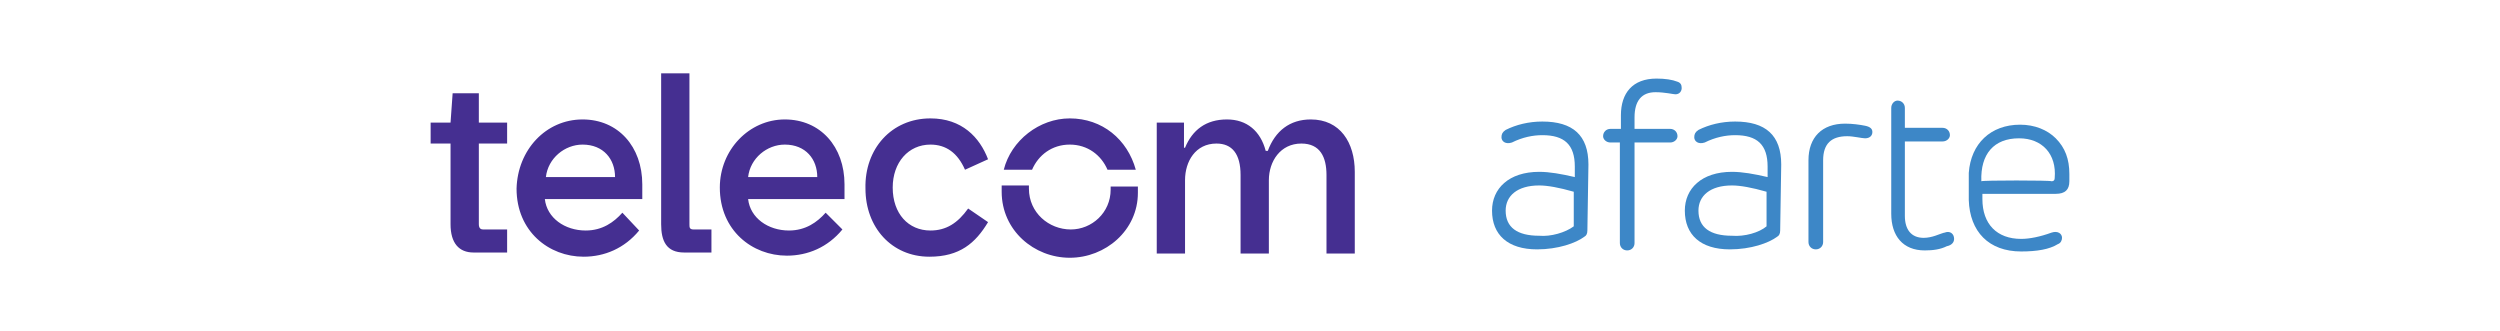
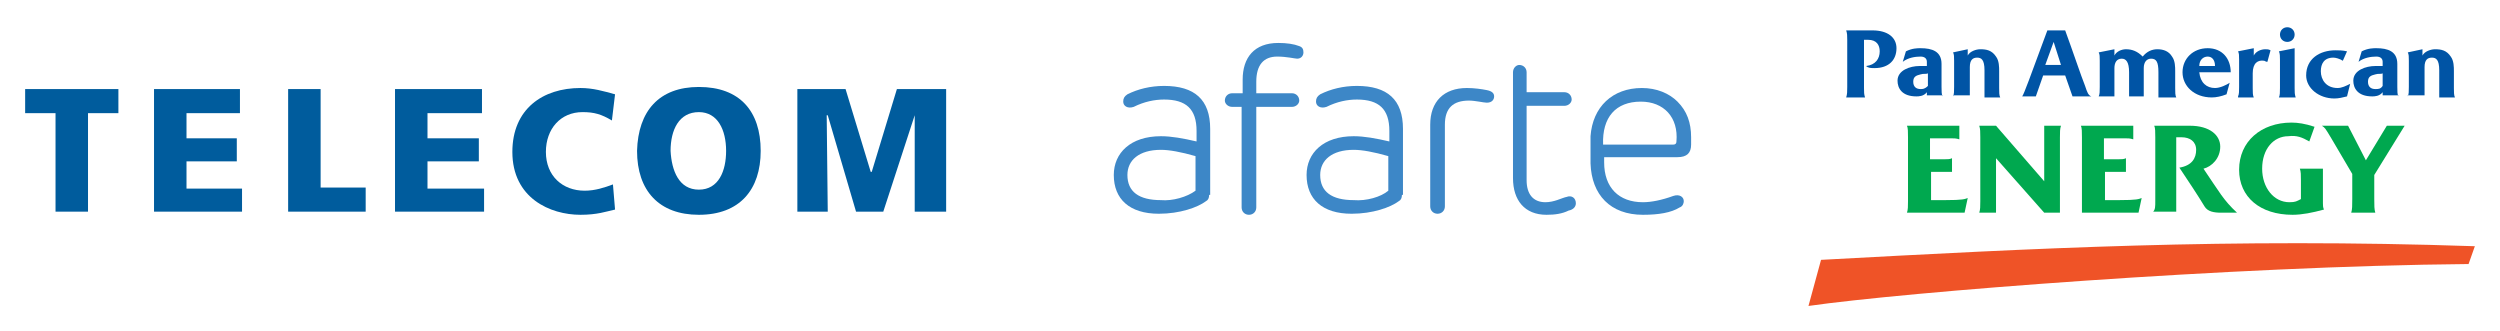
<svg xmlns="http://www.w3.org/2000/svg" version="1.1" id="Capa_1" x="0px" y="0px" viewBox="0 0 238.6 31.5" style="enable-background:new 0 0 238.6 31.5;" xml:space="preserve">
  <style type="text/css">
- 	.st0{fill:#3D87C7;}
- 	.st1{fill:#452F91;}
+ 	.st0{fill:#005C9D;}
+ 	.st1{fill:#3D87C7;}
+ 	.st2{fill:#EF5327;}
+ 	.st3{fill:#00A84F;}
+ 	.st4{fill:#0054A5;}
</style>
  <g>
-     <g>
-       <path class="st0" d="M150.2,21.6v-3.3c-1.4-0.4-2.5-0.6-3.3-0.6c-2.1,0-3.2,1-3.2,2.4c0,1.6,1.1,2.4,3.2,2.4    C148,22.6,149.4,22.2,150.2,21.6 M151.5,22c0,0.3-0.1,0.5-0.3,0.6c-0.8,0.6-2.5,1.2-4.5,1.2c-2.8,0-4.3-1.4-4.3-3.7    c0-2.1,1.6-3.7,4.5-3.7c1,0,2.1,0.2,3.4,0.5v-1c0-2.1-1-3-3.1-3c-0.9,0-1.9,0.2-2.9,0.7c-0.6,0.2-1-0.1-1-0.5    c0-0.3,0.1-0.5,0.4-0.7c1-0.5,2.2-0.8,3.5-0.8c2.9,0,4.4,1.3,4.4,4.1L151.5,22L151.5,22z" />
-       <path class="st0" d="M154.7,12.2V11c0-2.1,1.1-3.5,3.4-3.5c0.8,0,1.5,0.1,2,0.3c0.3,0.1,0.4,0.3,0.4,0.6S160.3,9,159.9,9    c-0.2,0-1-0.2-1.9-0.2c-1.3,0-2,0.8-2,2.4v1.1h3.4c0.4,0,0.7,0.3,0.7,0.7c0,0.3-0.3,0.6-0.7,0.6H156v9.6c0,0.4-0.3,0.7-0.7,0.7    s-0.7-0.3-0.7-0.7v-9.6h-0.9c-0.4,0-0.7-0.3-0.7-0.6c0-0.4,0.3-0.7,0.7-0.7h1C154.7,12.3,154.7,12.2,154.7,12.2z" />
-       <path class="st0" d="M168.6,21.6v-3.3c-1.4-0.4-2.5-0.6-3.3-0.6c-2.1,0-3.2,1-3.2,2.4c0,1.6,1.1,2.4,3.2,2.4    C166.5,22.6,167.9,22.2,168.6,21.6 M169.9,22c0,0.3-0.1,0.5-0.3,0.6c-0.8,0.6-2.5,1.2-4.5,1.2c-2.8,0-4.3-1.4-4.3-3.7    c0-2.1,1.6-3.7,4.5-3.7c1,0,2.1,0.2,3.4,0.5v-1c0-2.1-1-3-3.1-3c-0.9,0-1.9,0.2-2.9,0.7c-0.6,0.2-1-0.1-1-0.5    c0-0.3,0.1-0.5,0.4-0.7c1-0.5,2.2-0.8,3.5-0.8c2.9,0,4.4,1.3,4.4,4.1L169.9,22L169.9,22z" />
-       <path class="st0" d="M178.7,12.6c0,0.3-0.2,0.6-0.7,0.6c-0.3,0-1.1-0.2-1.7-0.2c-1.5,0-2.3,0.7-2.3,2.3v7.8c0,0.4-0.3,0.7-0.7,0.7    s-0.7-0.3-0.7-0.7v-7.8c0-2.2,1.3-3.5,3.5-3.5c0.7,0,1.4,0.1,1.9,0.2C178.5,12.1,178.7,12.3,178.7,12.6" />
-       <path class="st0" d="M183.7,23.9c-2.1,0-3.2-1.4-3.2-3.5V10.3c0-0.4,0.3-0.7,0.6-0.7c0.4,0,0.7,0.3,0.7,0.7v1.9h3.6    c0.4,0,0.7,0.3,0.7,0.7c0,0.3-0.3,0.6-0.7,0.6h-3.6v7.1c0,1.3,0.6,2.1,1.8,2.1c0.4,0,0.8-0.1,1.1-0.2s0.8-0.3,0.9-0.3    c0.5-0.2,0.9,0.1,0.9,0.6c0,0.3-0.2,0.6-0.7,0.7C185.2,23.8,184.5,23.9,183.7,23.9" />
-       <path class="st0" d="M195.8,17.3c0.2,0,0.3-0.1,0.3-0.3c0.2-2.3-1.2-3.8-3.4-3.8c-2.4,0-3.7,1.5-3.6,4.1    C189.1,17.2,195.8,17.2,195.8,17.3z M197.5,17.3c0,0.8-0.4,1.2-1.3,1.2h-7V19c0,2.4,1.4,3.8,3.7,3.8c0.8,0,1.8-0.2,2.9-0.6    c0.6-0.2,1,0.1,1,0.5c0,0.2-0.1,0.5-0.4,0.6c-0.8,0.5-2,0.7-3.5,0.7c-3.1,0-4.9-1.9-5-4.9c0-0.8,0-1.7,0-2.6    c0.2-2.8,2.1-4.6,4.9-4.6c1.4,0,2.6,0.5,3.4,1.3c0.9,0.9,1.3,2,1.3,3.4L197.5,17.3L197.5,17.3z" />
-     </g>
-     <g>
-       <path class="st1" d="M41.1,11.7H43l0.2-2.8h2.5v2.8h2.7v2h-2.7v7.7c0,0.4,0.2,0.5,0.4,0.5h2.3v2.2h-3.2c-1.4,0-2.2-0.9-2.2-2.7    v-7.7h-1.9V11.7z M55.6,11.4c3.4,0,5.7,2.6,5.7,6.2V19H52c0.2,1.8,1.9,3,3.9,3c1.6,0,2.7-0.8,3.5-1.7L61,22    c-1.4,1.7-3.3,2.5-5.3,2.5c-3.3,0-6.4-2.4-6.4-6.5C49.4,14.3,52.1,11.4,55.6,11.4 M58.7,16.9c0-1.7-1.1-3.1-3.1-3.1    c-1.7,0-3.3,1.3-3.5,3.1H58.7z M63.1,7h2.7v14.4c0,0.3,0,0.5,0.4,0.5h1.7v2.2h-2.6c-1.7,0-2.2-1.1-2.2-2.7V7z M74.9,11.4    c3.4,0,5.7,2.6,5.7,6.2V19h-9.2c0.2,1.8,1.9,3,3.9,3c1.6,0,2.7-0.8,3.5-1.7l1.6,1.6c-1.4,1.7-3.3,2.5-5.3,2.5    c-3.3,0-6.4-2.4-6.4-6.5C68.7,14.3,71.5,11.4,74.9,11.4 M78,16.9c0-1.7-1.1-3.1-3.1-3.1c-1.7,0-3.3,1.3-3.5,3.1H78z M88.8,11.3    c3,0,4.7,1.8,5.5,3.9l-2.2,1c-0.7-1.6-1.8-2.4-3.3-2.4c-2.1,0-3.6,1.7-3.6,4.1c0,2.5,1.5,4.1,3.6,4.1c1.5,0,2.6-0.7,3.6-2.1    l1.9,1.3c-1.2,2-2.7,3.3-5.6,3.3c-3.6,0-6.1-2.8-6.1-6.5C82.5,14.2,85.1,11.3,88.8,11.3 M95.6,17.7h2.6V18c0,2.3,1.9,3.9,4,3.9    c2,0,3.8-1.6,3.8-3.8v-0.3h2.6c0,0.1,0,0.4,0,0.6c0,3.6-3.1,6.2-6.5,6.2s-6.5-2.6-6.5-6.3C95.6,18,95.6,17.9,95.6,17.7     M102.1,11.3c3.1,0,5.5,2,6.3,4.9h-2.7c-0.6-1.4-1.9-2.4-3.6-2.4s-3,1-3.6,2.4h-2.7C96.5,13.4,99.2,11.3,102.1,11.3 M110.6,11.7    h2.4v2.4h0.1c0.7-1.7,2-2.7,4-2.7c1.9,0,3.2,1.1,3.7,3h0.2c0.7-1.9,2.1-3,4.1-3c2.8,0,4.2,2.2,4.2,5v7.8h-2.7v-7.5    c0-1.7-0.6-3-2.4-3c-2,0-3.1,1.7-3.1,3.5v7h-2.7v-7.5c0-2-0.8-3-2.3-3c-2,0-3,1.7-3,3.5v7h-2.7V11.7H110.6z" />
-     </g>
+     <polygon class="st0" points="5.3,10.8 2.4,10.8 2.4,8.5 11.3,8.5 11.3,10.8 8.4,10.8 8.4,20.2 5.3,20.2  " />
+     <polygon class="st0" points="14.7,8.5 22.9,8.5 22.9,10.8 17.8,10.8 17.8,13.2 22.6,13.2 22.6,15.4 17.8,15.4 17.8,18 23.1,18    23.1,20.2 14.7,20.2  " />
+     <polygon class="st0" points="27.5,8.5 30.6,8.5 30.6,17.9 34.9,17.9 34.9,20.2 27.5,20.2  " />
+     <polygon class="st0" points="37.7,8.5 46,8.5 46,10.8 40.8,10.8 40.8,13.2 45.7,13.2 45.7,15.4 40.8,15.4 40.8,18 46.2,18    46.2,20.2 37.7,20.2  " />
+     <path class="st0" d="M58.7,20c-0.9,0.2-1.7,0.5-3.3,0.5c-2.9,0-6.5-1.6-6.5-6c0-4.1,2.9-6.1,6.5-6.1c1.2,0,2.2,0.3,3.3,0.6   l-0.3,2.5c-1-0.6-1.7-0.8-2.8-0.8c-2.1,0-3.5,1.6-3.5,3.8c0,2.3,1.6,3.7,3.7,3.7c1,0,1.9-0.3,2.7-0.6L58.7,20z" />
+     <path class="st0" d="M66.7,8.3c3.9,0,5.9,2.3,5.9,6.1c0,3.7-2,6.1-5.9,6.1c-3.8,0-5.9-2.3-5.9-6.1C60.9,10.6,62.9,8.3,66.7,8.3    M66.7,18.1c1.9,0,2.6-1.8,2.6-3.7c0-2-0.8-3.7-2.6-3.7c-1.9,0-2.7,1.7-2.7,3.7C64.1,16.3,64.8,18.1,66.7,18.1" />
+     <polygon class="st0" points="76.1,8.5 80.7,8.5 83.1,16.4 83.2,16.4 85.6,8.5 90.3,8.5 90.3,20.2 87.3,20.2 87.3,11 87.3,11    84.3,20.2 81.7,20.2 79,11 78.9,11 79,20.2 76.1,20.2  " />
+     <path class="st1" d="M114.1,18.2v-3.3c-1.4-0.4-2.5-0.6-3.3-0.6c-2.1,0-3.2,1-3.2,2.4c0,1.6,1.1,2.4,3.2,2.4   C111.9,19.2,113.3,18.8,114.1,18.2 M115.4,18.6c0,0.3-0.1,0.5-0.3,0.6c-0.8,0.6-2.5,1.2-4.5,1.2c-2.8,0-4.3-1.4-4.3-3.7   c0-2.1,1.6-3.7,4.5-3.7c1,0,2.1,0.2,3.4,0.5v-1c0-2.1-1-3-3.1-3c-0.9,0-1.9,0.2-2.9,0.7c-0.6,0.2-1-0.1-1-0.5   c0-0.3,0.1-0.5,0.4-0.7c1-0.5,2.2-0.8,3.5-0.8c2.9,0,4.4,1.3,4.4,4.1V18.6z" />
+     <path class="st1" d="M118.6,8.8V7.6c0-2.1,1.1-3.5,3.4-3.5c0.8,0,1.5,0.1,2,0.3c0.3,0.1,0.4,0.3,0.4,0.6c0,0.3-0.2,0.6-0.6,0.6   c-0.2,0-1-0.2-1.9-0.2c-1.3,0-2,0.8-2,2.4v1.1h3.4c0.4,0,0.7,0.3,0.7,0.7c0,0.3-0.3,0.6-0.7,0.6h-3.4v9.6c0,0.4-0.3,0.7-0.7,0.7   c-0.4,0-0.7-0.3-0.7-0.7v-9.6h-0.9c-0.4,0-0.7-0.3-0.7-0.6c0-0.4,0.3-0.7,0.7-0.7H118.6z" />
+     <path class="st1" d="M132.5,18.2v-3.3c-1.4-0.4-2.5-0.6-3.3-0.6c-2.1,0-3.2,1-3.2,2.4c0,1.6,1.1,2.4,3.2,2.4   C130.4,19.2,131.8,18.8,132.5,18.2 M133.8,18.6c0,0.3-0.1,0.5-0.3,0.6c-0.8,0.6-2.5,1.2-4.5,1.2c-2.8,0-4.3-1.4-4.3-3.7   c0-2.1,1.6-3.7,4.5-3.7c1,0,2.1,0.2,3.4,0.5v-1c0-2.1-1-3-3.1-3c-0.9,0-1.9,0.2-2.9,0.7c-0.6,0.2-1-0.1-1-0.5   c0-0.3,0.1-0.5,0.4-0.7c1-0.5,2.2-0.8,3.5-0.8c2.9,0,4.4,1.3,4.4,4.1V18.6z" />
+     <path class="st1" d="M142.6,9.2c0,0.3-0.2,0.6-0.7,0.6c-0.3,0-1.1-0.2-1.7-0.2c-1.5,0-2.3,0.7-2.3,2.3v7.8c0,0.4-0.3,0.7-0.7,0.7   c-0.4,0-0.7-0.3-0.7-0.7v-7.8c0-2.2,1.3-3.5,3.5-3.5c0.7,0,1.4,0.1,1.9,0.2C142.4,8.7,142.6,8.9,142.6,9.2" />
+     <path class="st1" d="M147.6,20.5c-2.1,0-3.2-1.4-3.2-3.5V6.9c0-0.4,0.3-0.7,0.6-0.7c0.4,0,0.7,0.3,0.7,0.7v1.9h3.6   c0.4,0,0.7,0.3,0.7,0.7c0,0.3-0.3,0.6-0.7,0.6h-3.6v7.1c0,1.3,0.6,2.1,1.8,2.1c0.4,0,0.8-0.1,1.1-0.2c0.3-0.1,0.8-0.3,0.9-0.3   c0.5-0.2,0.9,0.1,0.9,0.6c0,0.3-0.2,0.6-0.7,0.7C149.1,20.4,148.4,20.5,147.6,20.5" />
+     <path class="st1" d="M159.7,13.8c0.2,0,0.3-0.1,0.3-0.3c0.2-2.3-1.2-3.8-3.4-3.8c-2.4,0-3.7,1.5-3.6,4.1H159.7z M161.4,13.8   c0,0.8-0.4,1.2-1.3,1.2h-7v0.5c0,2.4,1.4,3.8,3.7,3.8c0.8,0,1.8-0.2,2.9-0.6c0.6-0.2,1,0.1,1,0.5c0,0.2-0.1,0.5-0.4,0.6   c-0.8,0.5-2,0.7-3.5,0.7c-3.1,0-4.9-1.9-5-4.9c0-0.8,0-1.7,0-2.6c0.2-2.8,2.1-4.6,4.9-4.6c1.4,0,2.6,0.5,3.4,1.3   c0.9,0.9,1.3,2,1.3,3.4V13.8z" />
+     <path class="st2" d="M173.8,24.8c20.4-1.1,38.8-2.1,62.4-1.3l-0.6,1.7c-22.6,0.2-54,2.7-63,4L173.8,24.8z" />
+     <path class="st3" d="M182.1,19.2v-6.1c0-0.5,0-0.9-0.1-1.1h5v1.3c-0.3-0.1-0.5-0.1-0.8-0.1h-2v2h1.4c0.3,0,0.5,0,0.7-0.1v1.3   c-0.2,0-0.4,0-0.6,0h-1.4v2.7h1.3c1.8,0,1.9-0.1,2.2-0.2l-0.3,1.4H182C182.1,20,182.1,19.7,182.1,19.2" />
+     <path class="st3" d="M189,19.2v-6.1c0-0.5,0-0.8-0.1-1.1h1.6l4.6,5.3V12h1.6c-0.1,0.3-0.1,0.6-0.1,1.1v7.2h-1.5l-4.6-5.2v5.2h-1.6   C189,20,189,19.7,189,19.2" />
+     <path class="st3" d="M198.7,19.2v-6.1c0-0.5,0-0.9-0.1-1.1h5v1.3c-0.3-0.1-0.5-0.1-0.8-0.1h-2v2h1.4c0.3,0,0.5,0,0.7-0.1v1.3   c-0.2,0-0.4,0-0.6,0h-1.4v2.7h1.3c1.8,0,1.9-0.1,2.2-0.2l-0.3,1.4h-5.4C198.7,20,198.7,19.7,198.7,19.2" />
+     <path class="st3" d="M205.7,19.2v-6.1c0-0.5,0-0.9-0.1-1.1h3.4c1.9,0,2.9,0.9,2.9,2c0,1.1-0.8,1.9-1.6,2.1c1.5,2.2,1.9,3,3.2,4.2   h-1.5c-0.7,0-1.3-0.1-1.6-0.6c-0.6-1-1.6-2.5-2.4-3.7c1.2-0.2,1.6-0.9,1.6-1.7c0-0.8-0.6-1.2-1.4-1.2h-0.5v7.1h-2.2   C205.7,20,205.7,19.7,205.7,19.2" />
+     <path class="st3" d="M221.7,16.1v3.3c0,0.2,0,0.4,0.1,0.6c-1.1,0.3-2.1,0.5-3,0.5c-3.1,0-5.1-1.7-5.1-4.3c0-2.7,2.1-4.5,5-4.5   c0.6,0,1.3,0.1,2.2,0.4l-0.5,1.4c-0.7-0.4-1.2-0.6-2-0.5c-1.4,0-2.5,1.2-2.5,3.1c0,1.8,1.1,3.2,2.6,3.2c0.6,0,0.7-0.1,1.1-0.3v-1.8   c0-0.5,0-0.8-0.1-1.1H221.7z" />
+     <path class="st3" d="M225.8,15.3l2-3.3h1.7l-2.9,4.7V19c0,0.6,0,1,0.1,1.3h-2.3c0.1-0.3,0.1-0.7,0.1-1.3v-2.4l-2-3.4   c-0.6-1-0.6-1-0.9-1.2h2.5L225.8,15.3z" />
+     <path class="st4" d="M176.3,8.3V3.8c0-0.4,0-0.6-0.1-0.9h2.5c1.5,0,2.3,0.7,2.3,1.7c0,1.1-0.7,1.9-2.1,1.9c-0.3,0-0.6,0-0.8-0.2   c0.9-0.1,1.3-0.7,1.3-1.4c0-0.6-0.3-1.1-1.1-1.1h-0.4v4.6c0,0.4,0,0.6,0.1,0.9h-1.8C176.3,9,176.3,8.7,176.3,8.3" />
+     <path class="st4" d="M183.3,8.5c-0.4,0-0.7-0.2-0.7-0.7c0-0.5,0.3-0.6,0.7-0.7c0.3-0.1,0.5,0,0.7-0.1v1.2   C183.7,8.5,183.5,8.5,183.3,8.5 M185.4,9.2c-0.1-0.2-0.1-0.5-0.1-0.9V6.1c0-1.2-0.9-1.5-2-1.5c-0.3,0-0.8,0-1.4,0.3l-0.3,1   c0.5-0.4,1.2-0.5,1.7-0.5c0.4,0,0.6,0.2,0.6,0.5v0.4l-0.7,0c-0.9,0-2.1,0.4-2.1,1.4c0,0.7,0.4,1.5,1.8,1.5c0.2,0,0.7,0,1-0.4v0.3   H185.4z" />
+     <path class="st4" d="M186.4,9.2c0.1-0.2,0.1-0.5,0.1-0.9V5.8c0-0.4,0-0.6-0.1-0.8l1.4-0.3h0v0.6c0.2-0.4,0.8-0.6,1.2-0.6   c0.6,0,1.1,0.1,1.5,0.7c0.3,0.4,0.3,1,0.3,1.4v1.6c0,0.4,0,0.7,0.1,0.9h-1.5V6.7c0-1-0.3-1.2-0.7-1.2c-0.4,0-0.7,0.2-0.7,0.9v2.7   H186.4L186.4,9.2z" />
+     <path class="st4" d="M196.7,6.2h-1.5L196,4L196.7,6.2z M199,8.2c-0.4-1-1.2-3.4-1.9-5.3h-1.7c-1.7,4.6-2.2,6-2.4,6.3h1.3l0.7-2h2.1   l0.7,2h1.8C199.3,9.1,199.2,8.8,199,8.2" />
+     <path class="st4" d="M206,9.2V6.9c0-1-0.2-1.3-0.7-1.3c-0.4,0-0.7,0.3-0.7,0.9v2.7h-1.4V6.9c0-1-0.3-1.3-0.7-1.3   c-0.5,0-0.7,0.4-0.7,0.9v2.7h-1.5c0.1-0.2,0.1-0.5,0.1-0.9V5.8c0-0.4,0-0.6-0.1-0.8l1.5-0.3l0,0v0.6c0.2-0.4,0.7-0.6,1.1-0.6   c0.6,0,1.1,0.2,1.6,0.7c0.4-0.5,0.9-0.7,1.4-0.7c0.6,0,1.1,0.2,1.4,0.7c0.3,0.4,0.3,1,0.3,1.4v1.6c0,0.4,0,0.7,0.1,0.9H206z" />
+     <path class="st4" d="M209.9,6.3c0-0.6,0.4-0.9,0.8-0.9c0.4,0,0.7,0.3,0.7,0.9H209.9z M212.9,6.9c0-1.3-0.8-2.3-2.2-2.3   c-1.4,0-2.4,1-2.4,2.3c0,1.3,1.1,2.4,2.8,2.4c0.4,0,0.9-0.1,1.4-0.3l0.3-1.1h0c-0.3,0.2-0.9,0.5-1.4,0.5c-0.8,0-1.4-0.5-1.5-1.5   H212.9z" />
+     <path class="st4" d="M213.6,9.2c0.1-0.2,0.1-0.5,0.1-0.9V5.7c0-0.4,0-0.6-0.1-0.8l1.5-0.3h0v0.7c0.2-0.4,0.7-0.6,1.1-0.6   c0.2,0,0.3,0,0.5,0.1l-0.3,1.1c-0.1,0-0.1,0-0.3-0.1c-0.6-0.1-1.1,0.2-1.1,1.2v1.4c0,0.4,0,0.7,0.1,0.9H213.6z" />
+     <path class="st4" d="M218.3,4c-0.4,0-0.7-0.3-0.7-0.7c0-0.4,0.3-0.7,0.7-0.7c0.4,0,0.7,0.3,0.7,0.7C219,3.7,218.7,4,218.3,4    M219,4.6L219,4.6l0,3.8c0,0.4,0,0.6,0.1,0.9h-1.6c0.1-0.2,0.1-0.5,0.1-0.9V5.7c0-0.3,0-0.6-0.1-0.8L219,4.6z" />
+     <path class="st4" d="M223.6,5.8L223.6,5.8c-0.3-0.2-0.7-0.3-0.9-0.3c-0.9,0-1.2,0.6-1.2,1.3c0,0.8,0.5,1.6,1.6,1.6   c0.4,0,0.8-0.2,1.2-0.4h0l-0.3,1.2c-0.4,0.1-0.8,0.2-1.2,0.2c-1.5,0-2.7-1-2.7-2.2c0-1.6,1.3-2.4,2.8-2.4c0.3,0,0.7,0,1.1,0.1   L223.6,5.8z" />
+     <path class="st4" d="M226.7,8.5c-0.4,0-0.7-0.2-0.7-0.7c0-0.5,0.3-0.6,0.7-0.7c0.3-0.1,0.5,0,0.7-0.1v1.2   C227.2,8.5,227,8.5,226.7,8.5 M228.9,9.2c-0.1-0.2-0.1-0.5-0.1-0.9V6.1c0-1.2-0.9-1.5-2-1.5c-0.3,0-0.8,0-1.4,0.3l-0.3,1   c0.5-0.4,1.2-0.5,1.7-0.5c0.4,0,0.6,0.2,0.6,0.5v0.4l-0.7,0c-0.9,0-2.1,0.4-2.1,1.4c0,0.7,0.4,1.5,1.8,1.5c0.2,0,0.7,0,1-0.4v0.3   H228.9z" />
+     <path class="st4" d="M229.8,9.2c0.1-0.2,0.1-0.5,0.1-0.9V5.8c0-0.4,0-0.6-0.1-0.8l1.4-0.3h0v0.6c0.2-0.4,0.8-0.6,1.2-0.6   c0.6,0,1.1,0.1,1.5,0.7c0.3,0.4,0.3,1,0.3,1.4v1.6c0,0.4,0,0.7,0.1,0.9h-1.5V6.7c0-1-0.3-1.2-0.7-1.2c-0.4,0-0.7,0.2-0.7,0.9v2.7   H229.8L229.8,9.2z" />
  </g>
</svg>
